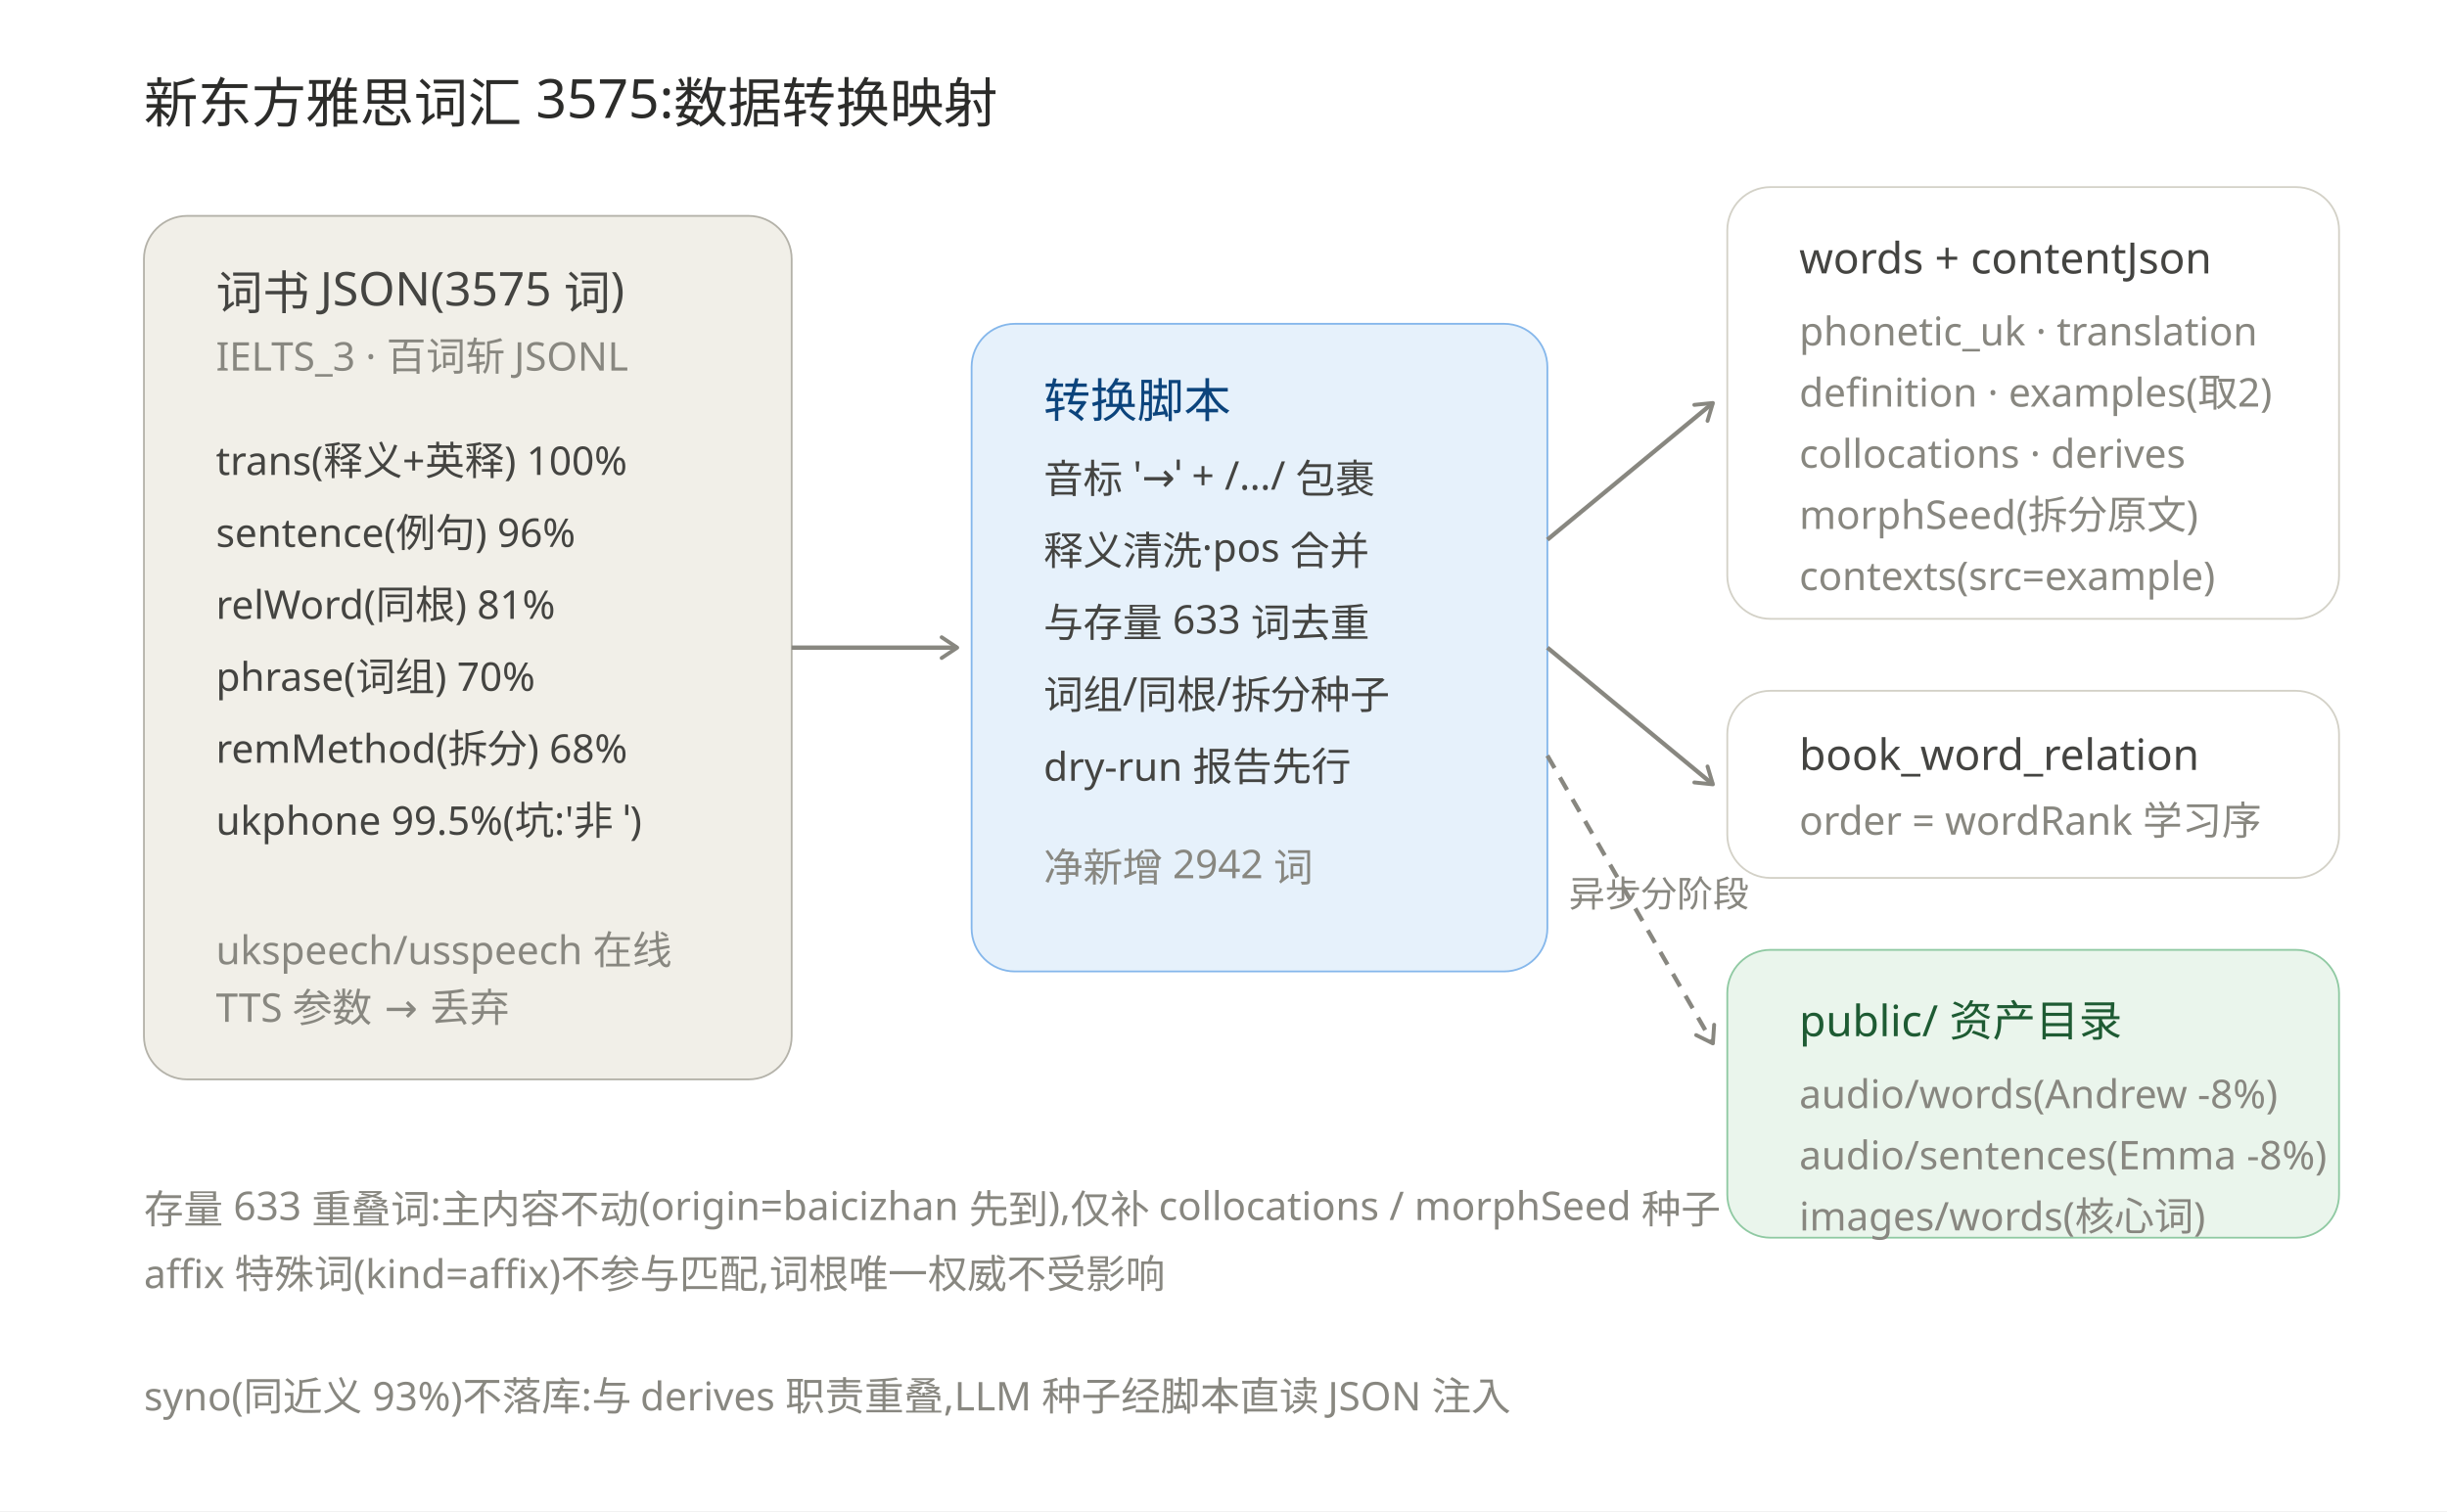
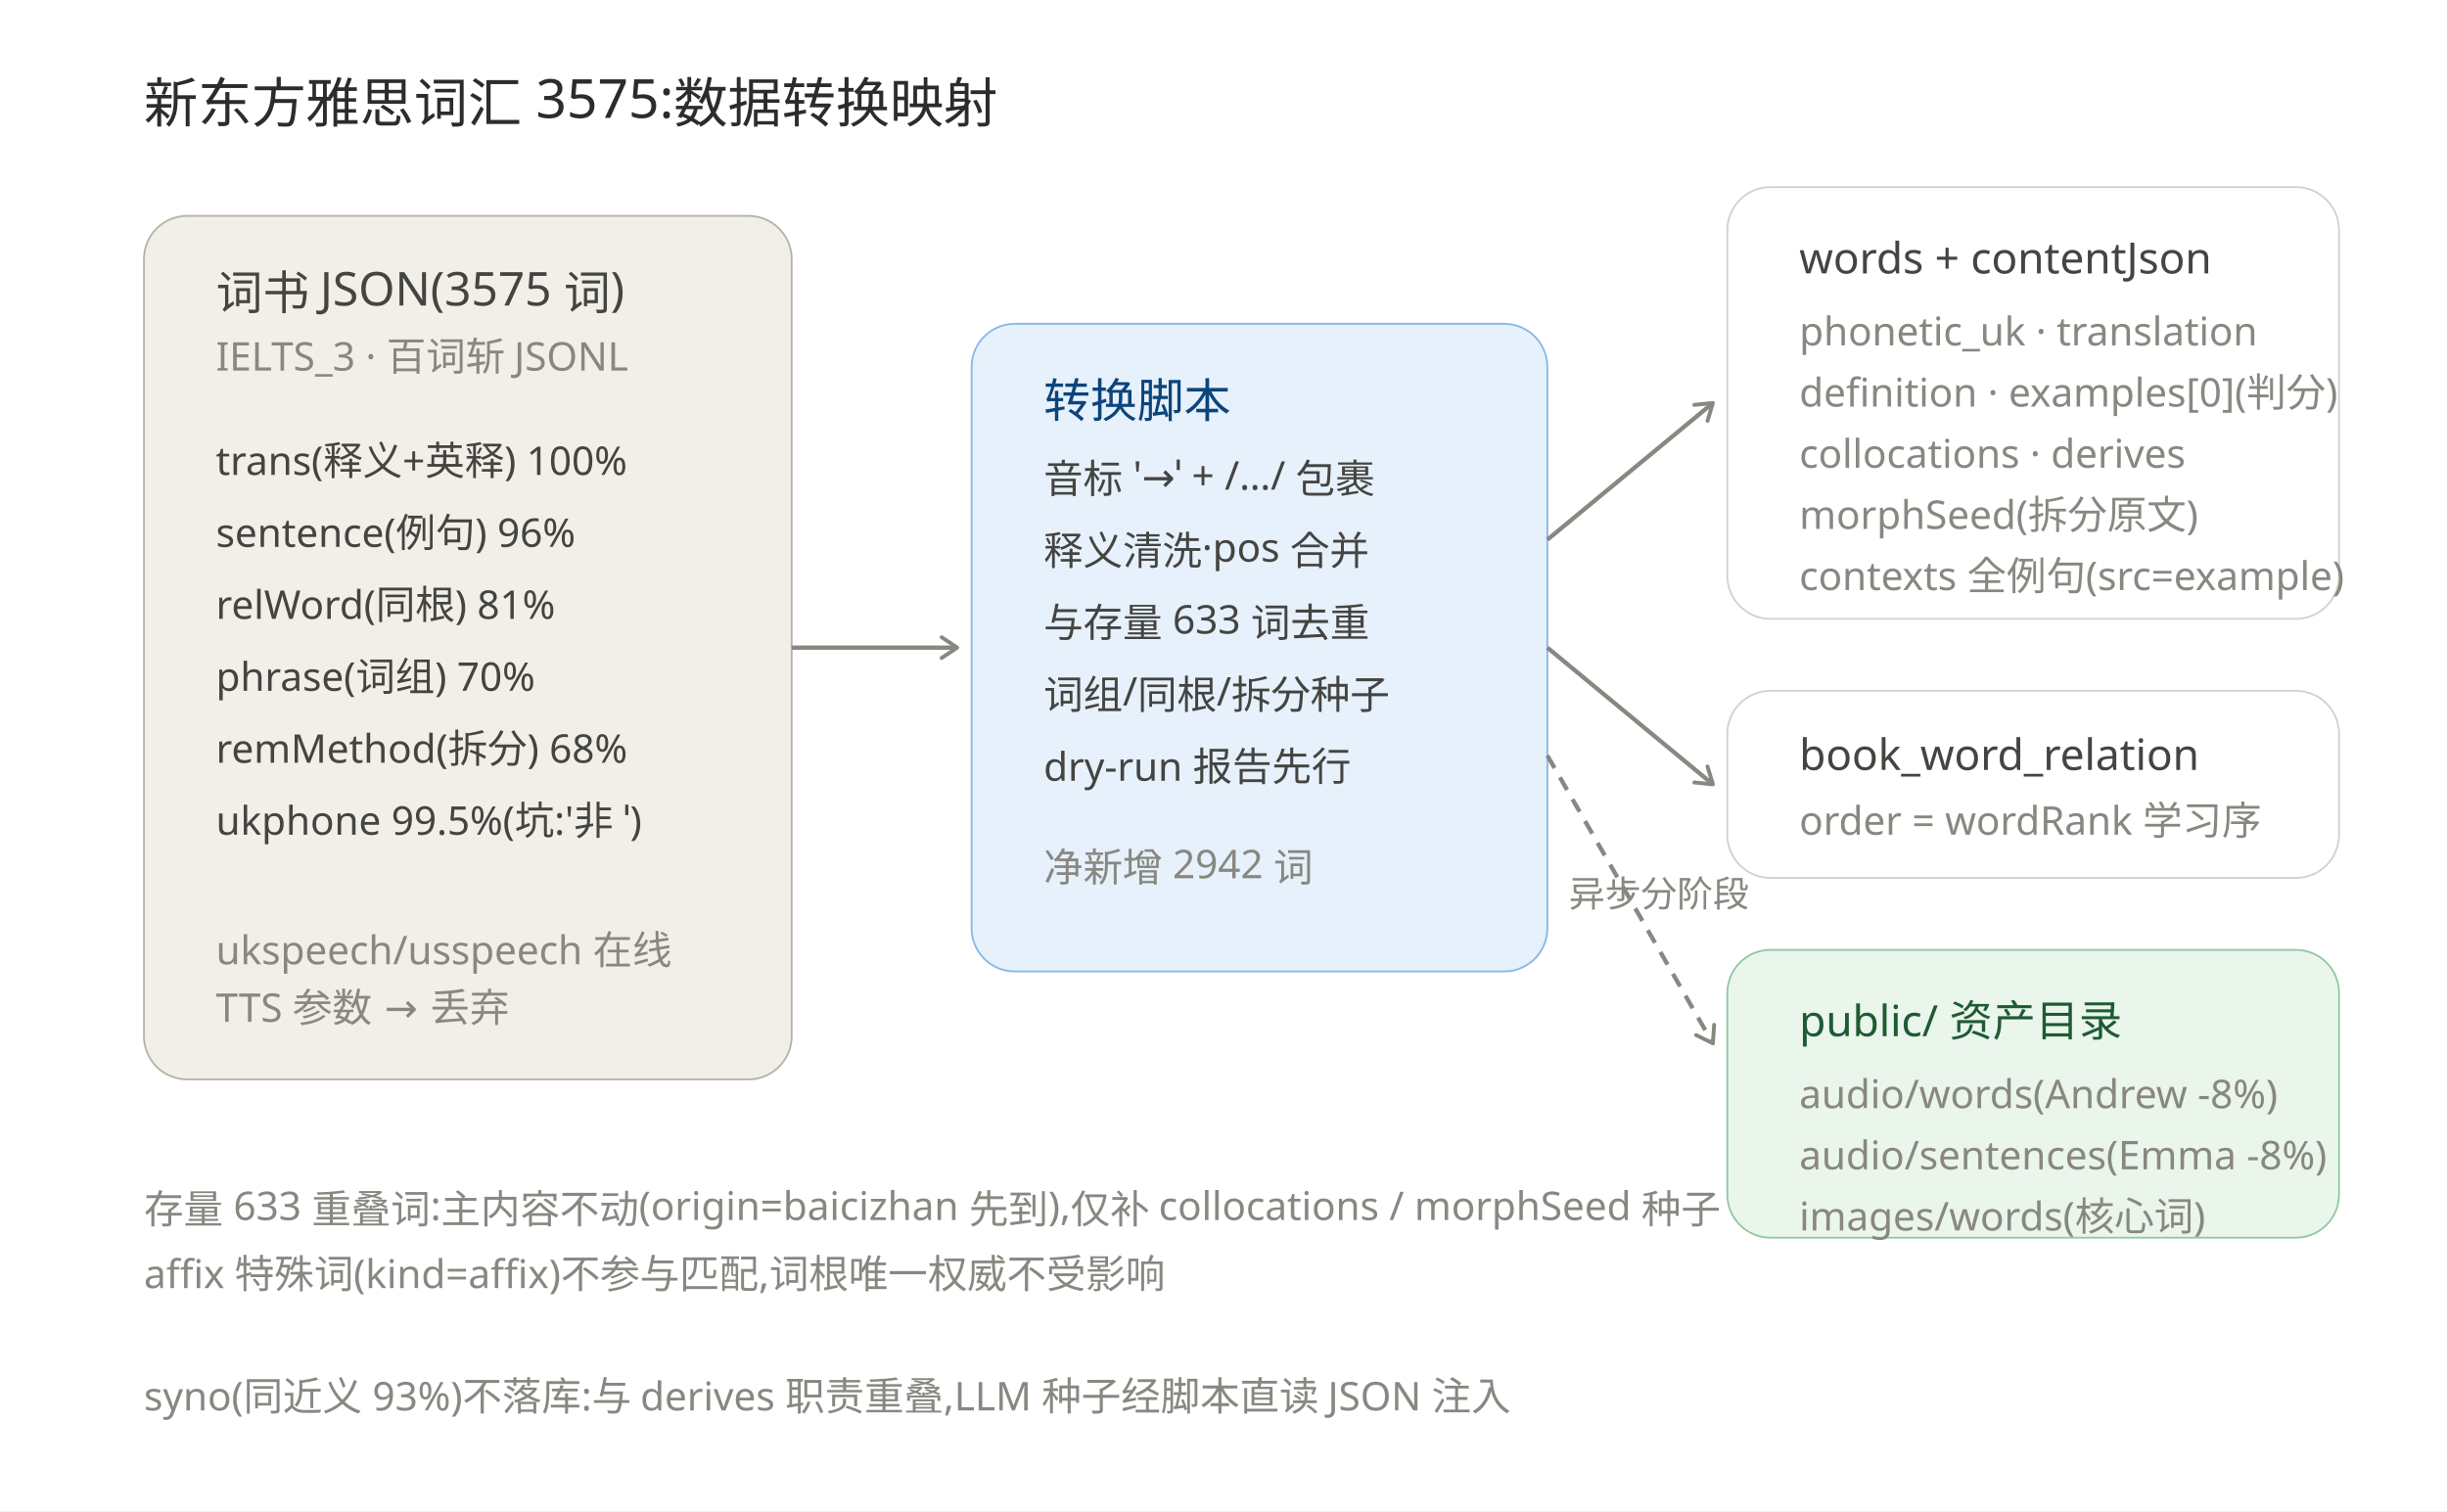
<svg xmlns="http://www.w3.org/2000/svg" viewBox="0 0 680 420" width="100%" role="img">
  <rect x="0" y="0" width="680" height="420" fill="#FFFFFF" />
  <defs>
    <marker id="arrowX" viewBox="0 0 10 10" refX="8" refY="5" markerWidth="6" markerHeight="6" orient="auto-start-reverse">
      <path d="M2 1L8 5L2 9" fill="none" stroke="#888780" stroke-width="1.5" stroke-linecap="round" stroke-linejoin="round" />
    </marker>
  </defs>
  <text x="40" y="34" font-family="'PingFang SC','Microsoft YaHei',sans-serif" font-size="15" font-weight="500" fill="#2C2C2A">新东方雅思词汇 3575:数据转换映射</text>
  <rect x="40" y="60" width="180" height="240" rx="12" fill="#F1EFE8" stroke="#B4B2A9" stroke-width="0.5" />
  <text x="60" y="86" font-family="'PingFang SC','Microsoft YaHei',sans-serif" font-size="13" font-weight="500" fill="#444441">词书 JSON(3575 词)</text>
  <text x="60" y="103" font-family="'PingFang SC','Microsoft YaHei',sans-serif" font-size="11" fill="#888780">IELTS_3 · 百词斩 JSONL</text>
  <text x="60" y="132" font-family="'PingFang SC','Microsoft YaHei',sans-serif" font-size="11" fill="#444441">trans(释义+英释) 100%</text>
  <text x="60" y="152" font-family="'PingFang SC','Microsoft YaHei',sans-serif" font-size="11" fill="#444441">sentence(例句) 96%</text>
  <text x="60" y="172" font-family="'PingFang SC','Microsoft YaHei',sans-serif" font-size="11" fill="#444441">relWord(同根) 81%</text>
  <text x="60" y="192" font-family="'PingFang SC','Microsoft YaHei',sans-serif" font-size="11" fill="#444441">phrase(词组) 70%</text>
  <text x="60" y="212" font-family="'PingFang SC','Microsoft YaHei',sans-serif" font-size="11" fill="#444441">remMethod(拆分) 68%</text>
  <text x="60" y="232" font-family="'PingFang SC','Microsoft YaHei',sans-serif" font-size="11" fill="#444441">ukphone 99.5%(坑:'非 ˈ)</text>
  <text x="60" y="268" font-family="'PingFang SC','Microsoft YaHei',sans-serif" font-size="11" fill="#888780">ukspeech/usspeech 在线</text>
  <text x="60" y="284" font-family="'PingFang SC','Microsoft YaHei',sans-serif" font-size="11" fill="#888780">TTS 参数 → 丢弃</text>
  <rect x="270" y="90" width="160" height="180" rx="12" fill="#E6F1FB" stroke="#85B7EB" stroke-width="0.5" />
  <text x="290" y="116" font-family="'PingFang SC','Microsoft YaHei',sans-serif" font-size="13" font-weight="500" fill="#0C447C">转换脚本</text>
  <text x="290" y="137" font-family="'PingFang SC','Microsoft YaHei',sans-serif" font-size="11" fill="#444441">音标 '→ˈ + /…/ 包裹</text>
  <text x="290" y="157" font-family="'PingFang SC','Microsoft YaHei',sans-serif" font-size="11" fill="#444441">释义清洗·pos 合并</text>
  <text x="290" y="177" font-family="'PingFang SC','Microsoft YaHei',sans-serif" font-size="11" fill="#444441">与存量 633 词去重</text>
  <text x="290" y="197" font-family="'PingFang SC','Microsoft YaHei',sans-serif" font-size="11" fill="#444441">词组/同根/拆分种子</text>
  <text x="290" y="217" font-family="'PingFang SC','Microsoft YaHei',sans-serif" font-size="11" fill="#444441">dry-run 报告先行</text>
  <text x="290" y="245" font-family="'PingFang SC','Microsoft YaHei',sans-serif" font-size="11" fill="#888780">净新增 2942 词</text>
  <rect x="480" y="52" width="170" height="120" rx="12" fill="#FFFFFF" stroke="#D3D1C7" stroke-width="0.5" />
  <text x="500" y="76" font-family="'PingFang SC','Microsoft YaHei',sans-serif" font-size="12" font-weight="500" fill="#444441">words + contentJson</text>
  <text x="500" y="96" font-family="'PingFang SC','Microsoft YaHei',sans-serif" font-size="11" fill="#888780">phonetic_uk · translation</text>
-   <text x="500" y="113" font-family="'PingFang SC','Microsoft YaHei',sans-serif" font-size="11" fill="#888780">definition · examples(取2)</text>
+   <text x="500" y="113" font-family="'PingFang SC','Microsoft YaHei',sans-serif" font-size="11" fill="#888780">definition · examples[0](判分)</text>
  <text x="500" y="130" font-family="'PingFang SC','Microsoft YaHei',sans-serif" font-size="11" fill="#888780">collocations · derives</text>
  <text x="500" y="147" font-family="'PingFang SC','Microsoft YaHei',sans-serif" font-size="11" fill="#888780">morphSeed(拆分原文)</text>
-   <text x="500" y="164" font-family="'PingFang SC','Microsoft YaHei',sans-serif" font-size="11" fill="#888780">contexts(src=example)</text>
+   <text x="500" y="164" font-family="'PingFang SC','Microsoft YaHei',sans-serif" font-size="11" fill="#888780">contexts 全例句(src=example)</text>
  <rect x="480" y="192" width="170" height="52" rx="12" fill="#FFFFFF" stroke="#D3D1C7" stroke-width="0.5" />
  <text x="500" y="214" font-family="'PingFang SC','Microsoft YaHei',sans-serif" font-size="12" font-weight="500" fill="#444441">book_word_relation</text>
  <text x="500" y="232" font-family="'PingFang SC','Microsoft YaHei',sans-serif" font-size="11" fill="#888780">order = wordRank 学习序</text>
  <rect x="480" y="264" width="170" height="80" rx="12" fill="#EAF5EC" stroke="#8FC9A2" stroke-width="0.5" />
  <text x="500" y="288" font-family="'PingFang SC','Microsoft YaHei',sans-serif" font-size="12" font-weight="500" fill="#1E5B33">public/ 资产目录</text>
  <text x="500" y="308" font-family="'PingFang SC','Microsoft YaHei',sans-serif" font-size="11" fill="#888780">audio/words(Andrew -8%)</text>
  <text x="500" y="325" font-family="'PingFang SC','Microsoft YaHei',sans-serif" font-size="11" fill="#888780">audio/sentences(Emma -8%)</text>
  <text x="500" y="342" font-family="'PingFang SC','Microsoft YaHei',sans-serif" font-size="11" fill="#888780">images/words(核心词)</text>
  <path d="M220 180 L266 180" fill="none" stroke="#888780" stroke-width="1.2" marker-end="url(#arrowX)" />
  <path d="M430 150 L476 112" fill="none" stroke="#888780" stroke-width="1.2" marker-end="url(#arrowX)" />
  <path d="M430 180 L476 218" fill="none" stroke="#888780" stroke-width="1.2" marker-end="url(#arrowX)" />
  <path d="M430 210 L476 290" fill="none" stroke="#888780" stroke-width="1.2" stroke-dasharray="4 3" marker-end="url(#arrowX)" />
  <text x="436" y="252" font-family="'PingFang SC','Microsoft YaHei',sans-serif" font-size="10" fill="#888780">异步分阶段</text>
  <text x="40" y="340" font-family="'PingFang SC','Microsoft YaHei',sans-serif" font-size="11" fill="#888780">存量 633 重叠词:主内容不动(origin=baicizhan 先到),仅补 collocations / morphSeed 种子</text>
  <text x="40" y="358" font-family="'PingFang SC','Microsoft YaHei',sans-serif" font-size="11" fill="#888780">affix 特殊词(kind=affix)不参与匹配,词根唯一权威不受影响</text>
  <text x="40" y="392" font-family="'PingFang SC','Microsoft YaHei',sans-serif" font-size="11" fill="#888780">syno(同近义 93%)不落库:与 derives 职责重叠,LLM 种子经脚本直读 JSON 注入</text>
</svg>
